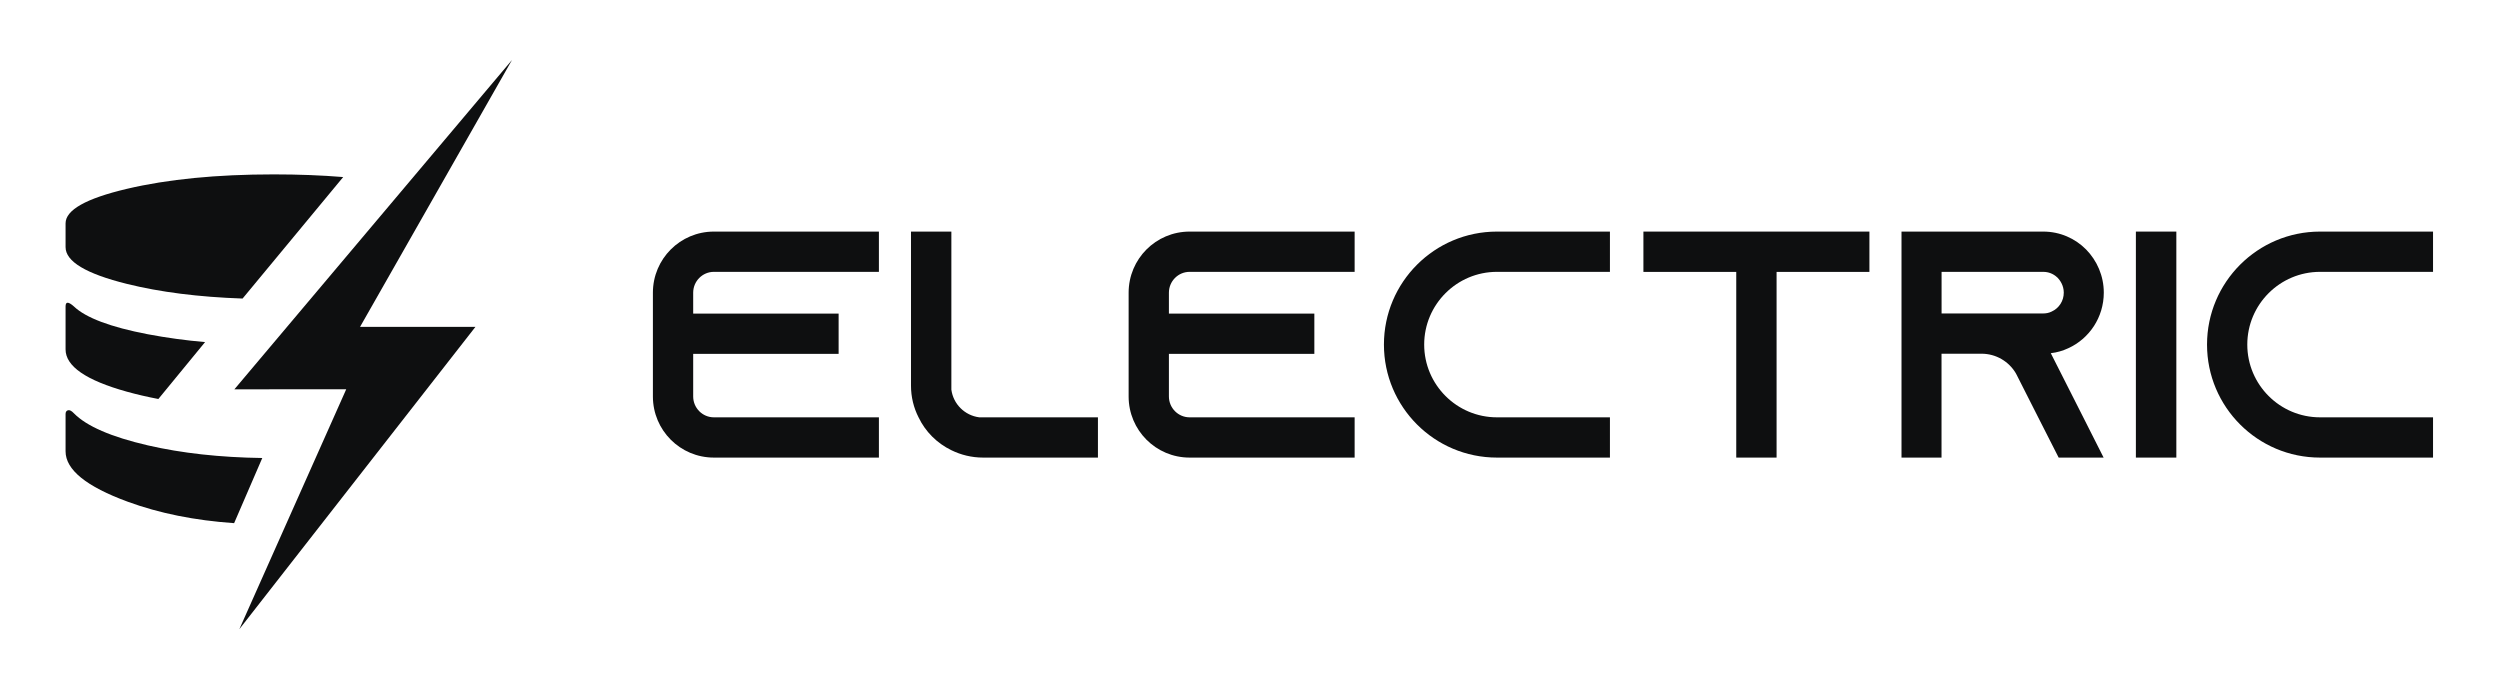
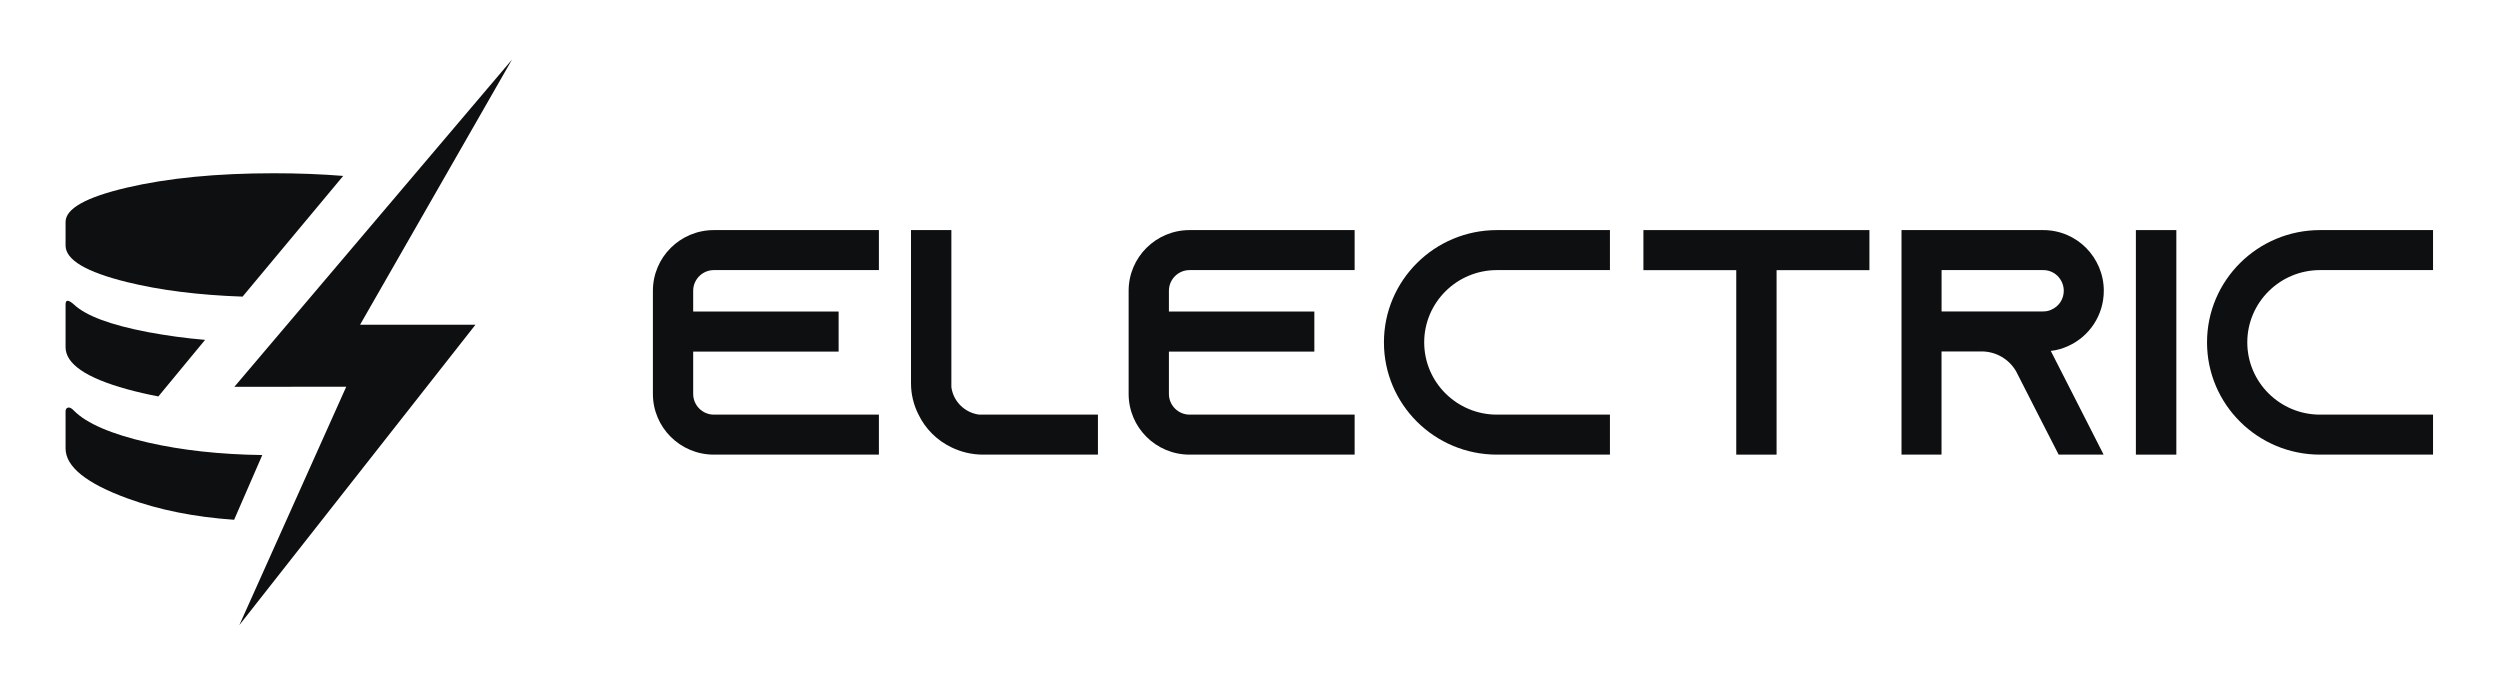
- <svg xmlns="http://www.w3.org/2000/svg" width="1792px" height="496px" viewBox="0 0 1792 496" version="1.1">
-   <g id="Logo-Copy" stroke="none" stroke-width="1" fill="none" fill-rule="evenodd">
-     <g id="ELECTRIC" transform="translate(468, 166)" fill="#0E0F10" fill-rule="nonzero">
-       <path d="M43.7,28.861 L162,28.861 L162,0 L43.7,0 C19.54,0 0,19.626 0,43.771 L0,118.229 C0,142.377 19.54,162 43.7,162 L162,162 L162,133.141 L43.7,133.141 C35.519,133.141 28.876,126.407 28.876,118.229 L28.876,87.639 L133.124,87.639 L133.124,58.778 L28.876,58.778 L28.876,43.771 C28.876,35.595 35.519,28.861 43.7,28.861 L43.7,28.861 Z" id="Path" />
-       <path d="M233.815,133.122 C223.493,131.774 215.292,123.594 213.941,113.295 L213.941,0 L185,0 L185,110.405 C185,118.588 186.928,126.289 190.403,133.122 C195.322,143.421 203.619,151.701 213.941,156.705 C220.792,160.074 228.51,162 236.709,162 L319,162 L319,133.122 L233.815,133.122 Z" id="Path" />
-       <path d="M384.7,28.861 L503,28.861 L503,0 L384.7,0 C360.54,0 341,19.626 341,43.771 L341,118.229 C341,142.377 360.54,162 384.7,162 L503,162 L503,133.141 L384.7,133.141 C376.519,133.141 369.876,126.407 369.876,118.229 L369.876,87.639 L474.124,87.639 L474.124,58.778 L369.876,58.778 L369.876,43.771 C369.876,35.595 376.519,28.861 384.7,28.861 L384.7,28.861 Z" id="Path" />
-       <path d="M605,28.861 L686,28.861 L686,0 L605,0 C560.266,0 524,36.269 524,81 C524,125.734 560.266,162 605,162 L686,162 L686,133.141 L605,133.141 C576.236,133.141 552.859,109.764 552.859,81 C552.859,52.236 576.236,28.861 605,28.861 L605,28.861 Z" id="Path" />
-       <polygon id="Path" points="710 0 710 28.902 776.548 28.902 776.548 162 805.452 162 805.452 28.902 872 28.902 872 0" />
-       <path d="M1001.999,87.158 C1002.008,87.158 1002.029,87.158 1002.038,87.158 C1006.436,86.676 1010.643,85.427 1014.565,83.599 C1029.576,76.768 1040,61.471 1040,43.771 C1040,31.747 1035.121,20.781 1027.282,12.795 C1019.441,4.906 1008.635,0 996.587,0 L895,0 L895,162 L923.685,162 L923.685,87.542 L952.373,87.542 C962.795,87.542 971.878,93.121 976.851,101.394 L977.539,102.674 L992.916,133.035 L1007.641,161.991 L1039.864,161.991 L1025.235,133.035 L1001.999,87.158 Z M923.724,58.683 L923.724,28.861 L996.587,28.861 C1001.654,28.861 1005.001,31.266 1006.914,33.094 C1008.541,34.825 1011.312,38.481 1011.312,43.771 C1011.312,49.639 1007.966,54.929 1002.611,57.336 C1000.699,58.296 998.691,58.683 996.587,58.683 L923.724,58.683 Z" id="Shape" />
-       <polygon id="Path" points="1092 162 1092 0 1063 0 1063 162" />
-       <path d="M1195,28.861 L1276,28.861 L1276,0 L1195,0 C1150.266,0 1114,36.269 1114,81 C1114,125.734 1150.266,162 1195,162 L1276,162 L1276,133.141 L1195,133.141 C1166.236,133.141 1142.859,109.764 1142.859,81 C1142.859,52.236 1166.236,28.861 1195,28.861 L1195,28.861 Z" id="Path" />
+ <svg xmlns="http://www.w3.org/2000/svg" width="240px" height="66px" viewBox="0 0 240 66" version="1.1">
+   <g id="ElectricSQL-logo-black" stroke="none" stroke-width="1" fill="none" fill-rule="evenodd">
+     <g id="Wordmark" transform="translate(62.67857, 22.08871)" fill="#0E0F10" fill-rule="nonzero">
+       <path d="M5.853,3.84 L21.696,3.84 L21.696,0 L5.853,0 C2.617,0 0,2.611 0,5.824 L0,15.732 C0,18.945 2.617,21.556 5.853,21.556 L21.696,21.556 L21.696,17.716 L5.853,17.716 C4.757,17.716 3.867,16.82 3.867,15.732 L3.867,11.662 L17.829,11.662 L17.829,7.821 L3.867,7.821 L3.867,5.824 C3.867,4.736 4.757,3.84 5.853,3.84 L5.853,3.84 Z" id="Path" />
+       <path d="M31.315,17.714 C29.932,17.534 28.834,16.446 28.653,15.075 L28.653,0 L24.777,0 L24.777,14.691 C24.777,15.78 25.035,16.805 25.5,17.714 C26.159,19.084 27.27,20.186 28.653,20.852 C29.57,21.3 30.604,21.556 31.702,21.556 L42.723,21.556 L42.723,17.714 L31.315,17.714 Z" id="Path" />
+       <path d="M51.522,3.84 L67.366,3.84 L67.366,0 L51.522,0 C48.287,0 45.67,2.611 45.67,5.824 L45.67,15.732 C45.67,18.945 48.287,21.556 51.522,21.556 L67.366,21.556 L67.366,17.716 L51.522,17.716 C50.427,17.716 49.537,16.82 49.537,15.732 L49.537,11.662 L63.499,11.662 L63.499,7.821 L49.537,7.821 L49.537,5.824 C49.537,4.736 50.427,3.84 51.522,3.84 L51.522,3.84 Z" id="Path" />
+       <path d="M81.027,3.84 L91.875,3.84 L91.875,0 L81.027,0 C75.036,0 70.179,4.826 70.179,10.778 C70.179,16.731 75.036,21.556 81.027,21.556 L91.875,21.556 L91.875,17.716 L81.027,17.716 C77.174,17.716 74.044,14.606 74.044,10.778 C74.044,6.951 77.174,3.84 81.027,3.84 L81.027,3.84 Z" id="Path" />
+       <polygon id="Path" points="95.089 0 95.089 3.846 104.002 3.846 104.002 21.556 107.873 21.556 107.873 3.846 116.786 3.846 116.786 0" />
+       <path d="M134.196,11.598 C134.198,11.598 134.2,11.598 134.202,11.598 C134.791,11.534 135.354,11.367 135.879,11.124 C137.89,10.215 139.286,8.18 139.286,5.824 C139.286,4.224 138.632,2.765 137.582,1.703 C136.532,0.653 135.085,0 133.471,0 L119.866,0 L119.866,21.556 L123.708,21.556 L123.708,11.649 L127.55,11.649 C128.946,11.649 130.162,12.391 130.828,13.492 L130.92,13.662 L132.98,17.702 L134.952,21.555 L139.268,21.555 L137.308,17.702 L134.196,11.598 Z M123.713,7.809 L123.713,3.84 L133.471,3.84 C134.15,3.84 134.598,4.16 134.855,4.404 C135.072,4.634 135.444,5.12 135.444,5.824 C135.444,6.605 134.995,7.309 134.278,7.629 C134.022,7.757 133.753,7.809 133.471,7.809 L123.713,7.809 Z" id="Shape" />
+       <polygon id="Path" points="146.25 21.556 146.25 0 142.366 0 142.366 21.556" />
+       <path d="M160.045,3.84 L170.893,3.84 L170.893,0 L160.045,0 C154.054,0 149.196,4.826 149.196,10.778 C149.196,16.731 154.054,21.556 160.045,21.556 L170.893,21.556 L170.893,17.716 L160.045,17.716 C156.192,17.716 153.061,14.606 153.061,10.778 C153.061,6.951 156.192,3.84 160.045,3.84 L160.045,3.84 Z" id="Path" />
    </g>
-     <g id="Electric_FooterIcon" transform="translate(47, 43)" fill="#0E0F10">
-       <path d="M58.822,196.566 C32.106,191.426 14.488,184.788 5.968,176.65 C1.989,173.117 0,173.117 0,176.65 L0,207.462 C0,219.502 14.631,229.597 43.893,237.748 C51.081,239.746 58.623,241.497 66.519,243 L100,202.204 C86.188,201.02 72.445,199.139 58.822,196.566 L58.822,196.566 Z" id="Path" fill-rule="nonzero" />
-       <path d="M149.278,82 C108.34,82 73.222,85.456 43.924,92.367 C14.625,99.279 -0.016,107.531 0,117.122 L0,134.129 C0,144.431 14.641,153.216 43.924,160.484 C67.734,166.405 95.385,169.91 126.876,171 L199,83.912 C183.505,82.64 166.93,82.003 149.278,82 Z" id="Path" fill-rule="nonzero" />
-       <path d="M59.01,276.247 C32.706,270.164 15.017,262.489 5.944,253.222 C4.269,251.44 2.857,250.747 1.713,251.081 C0.569,251.416 0,252.333 0,253.752 L0,280.503 C0,293.698 14.854,305.741 44.563,316.632 C67.109,324.912 92.526,330.035 120.815,332 L141,285.299 C110.657,284.87 83.327,281.852 59.01,276.247 Z" id="Path" fill-rule="nonzero" />
-       <polygon id="Path-2" points="121 236.069 201.186 236.007 124.561 408 293.804 191.284 211.093 191.284 320 0" />
+     <g id="Icon" transform="translate(6.294643, 5.721774)" fill="#0E0F10">
+       <path d="M7.878,26.156 C4.3,25.472 1.94,24.589 0.799,23.506 C0.266,23.036 0,23.036 0,23.506 L0,27.606 C0,29.208 1.96,30.551 5.879,31.636 C6.841,31.902 7.851,32.135 8.909,32.335 L13.393,26.906 C11.543,26.749 9.702,26.498 7.878,26.156 L7.878,26.156 Z" id="Path" fill-rule="nonzero" />
+       <path d="M19.993,10.911 C14.51,10.911 9.807,11.371 5.883,12.291 C1.959,13.211 -0.002,14.308 0,15.585 L0,17.848 C0,19.219 1.961,20.388 5.883,21.355 C9.072,22.143 12.775,22.609 16.992,22.754 L26.652,11.166 C24.577,10.997 22.357,10.912 19.993,10.911 Z" id="Path" fill-rule="nonzero" />
+       <path d="M7.903,36.759 C4.38,35.949 2.011,34.928 0.796,33.695 C0.572,33.458 0.383,33.366 0.229,33.41 C0.076,33.455 0,33.577 0,33.765 L0,37.325 C0,39.081 1.989,40.683 5.968,42.133 C8.988,43.234 12.392,43.916 16.181,44.177 L18.884,37.963 C14.82,37.906 11.16,37.505 7.903,36.759 Z" id="Path" fill-rule="nonzero" />
+       <polygon id="Path-2" points="16.205 31.412 26.945 31.404 16.682 54.29 39.349 25.453 28.271 25.453 42.857 0" />
    </g>
  </g>
</svg>
